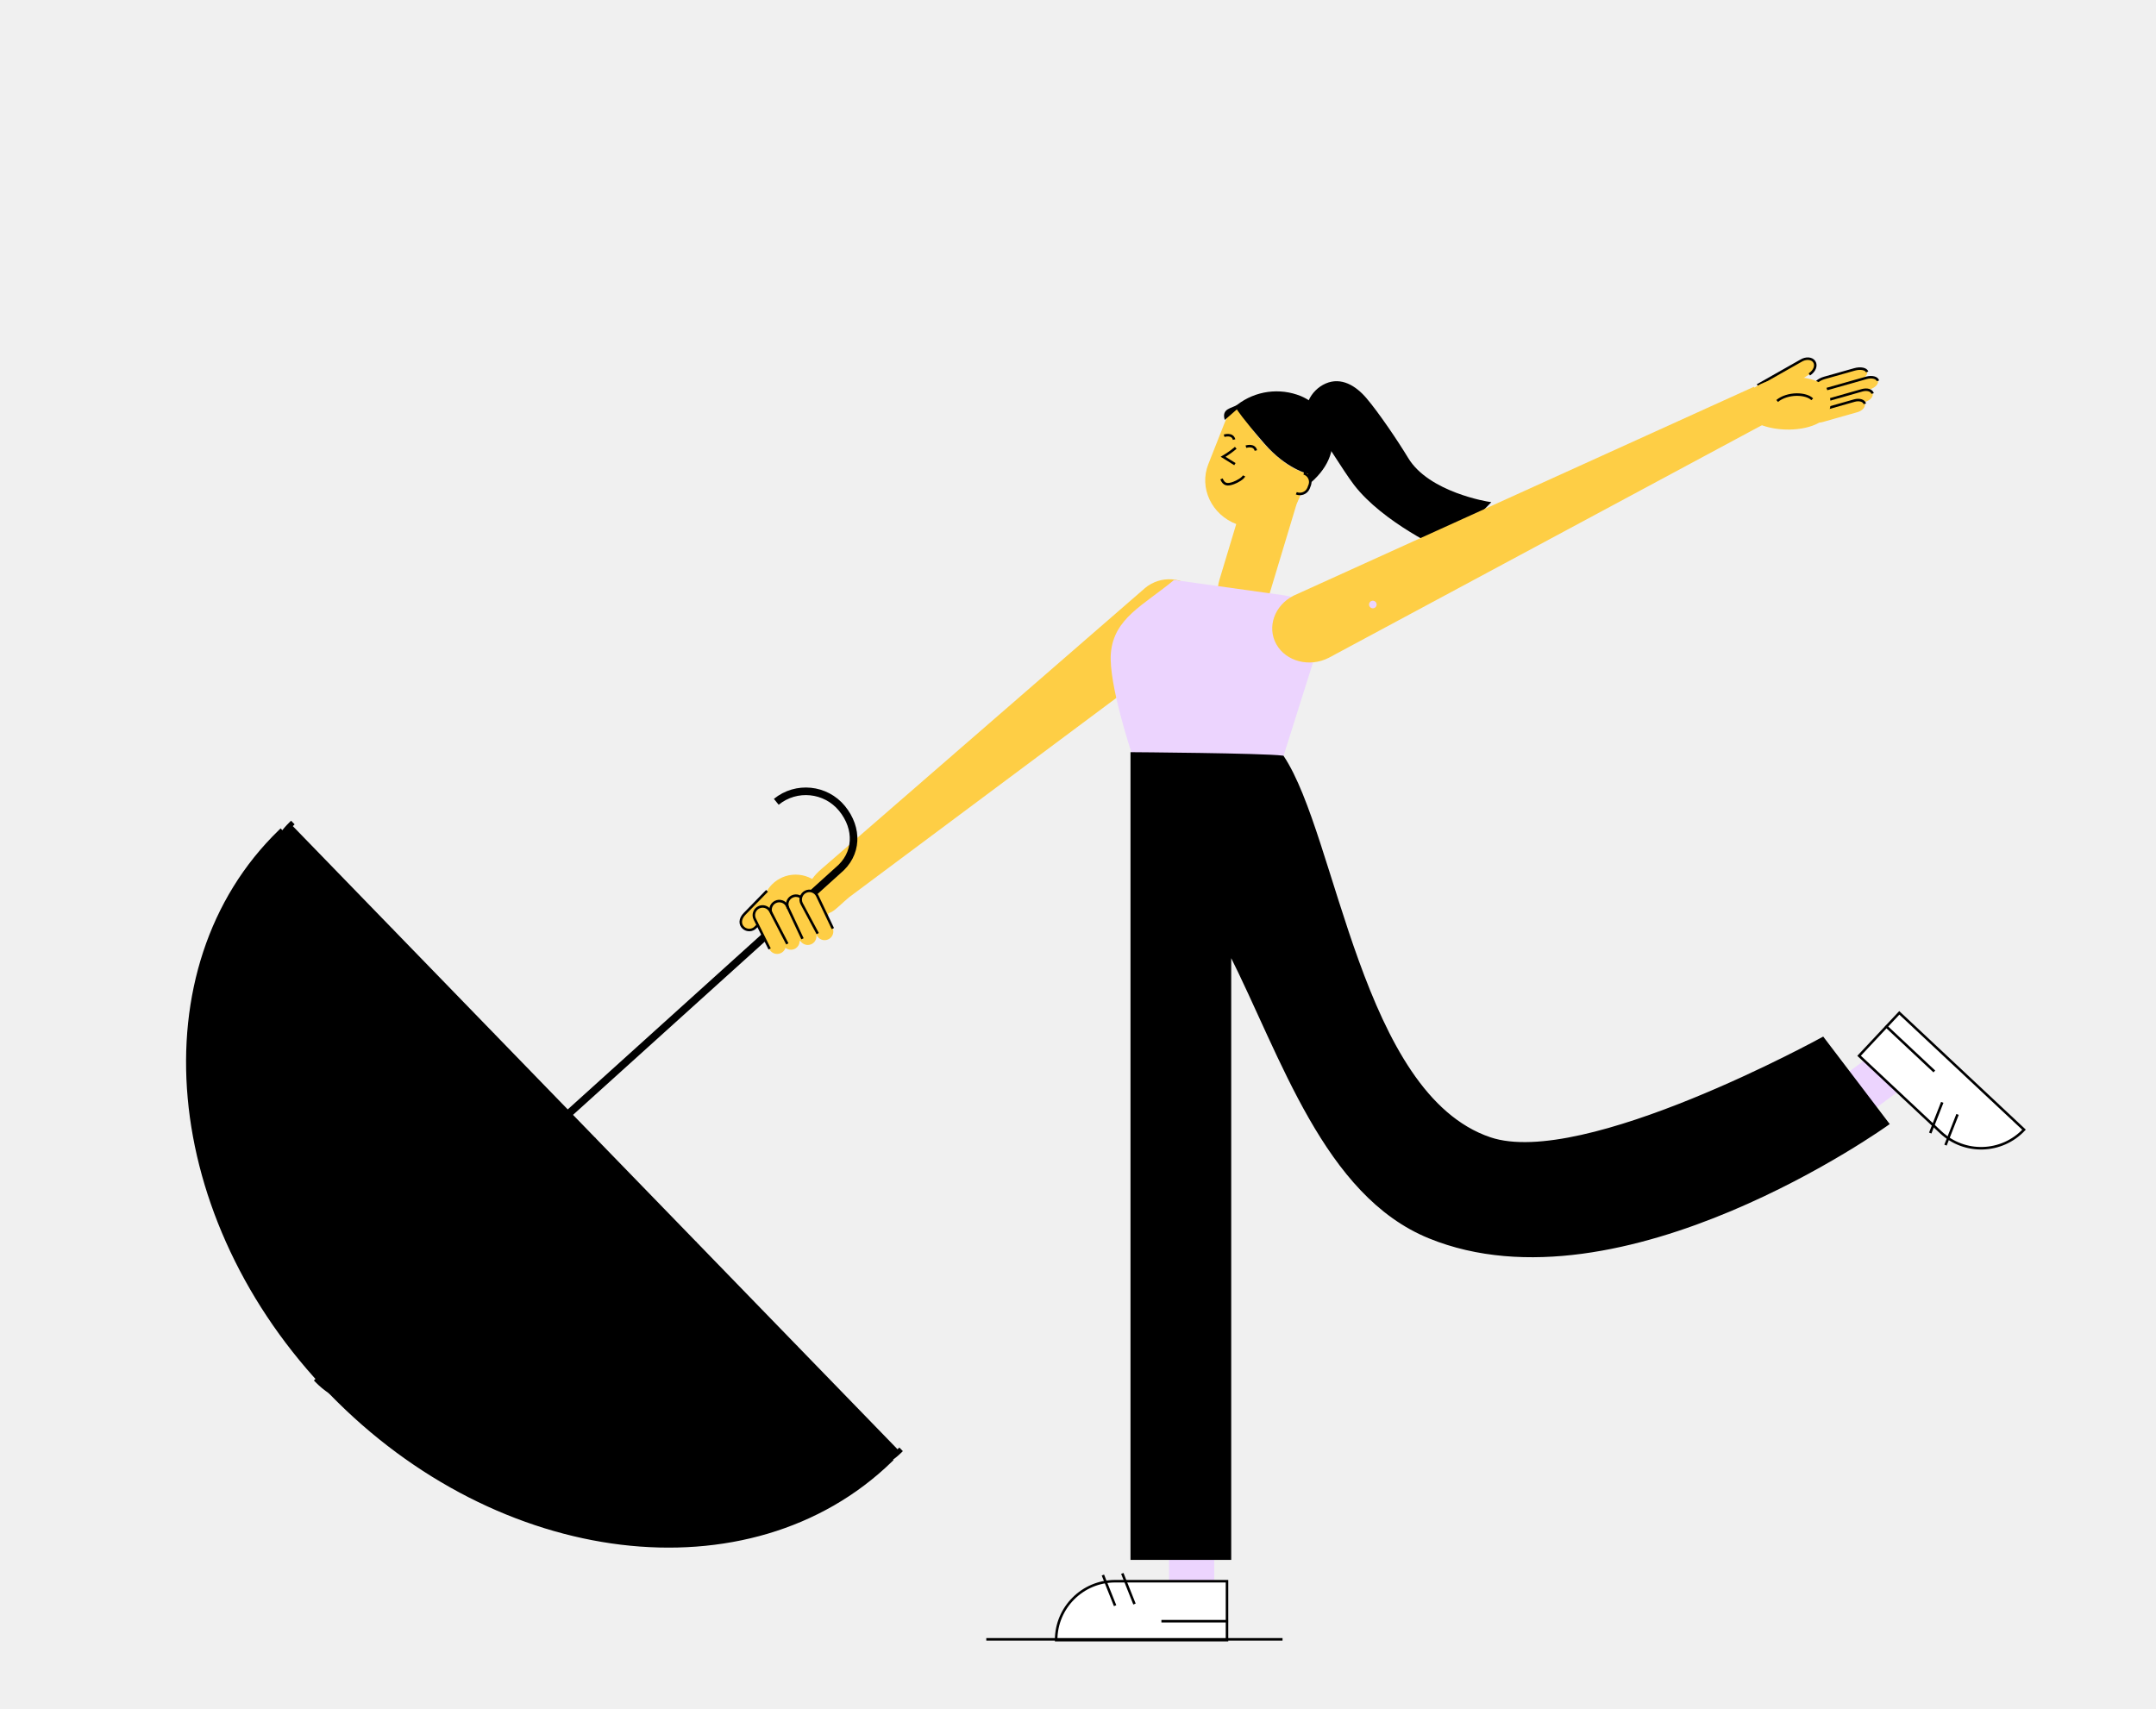
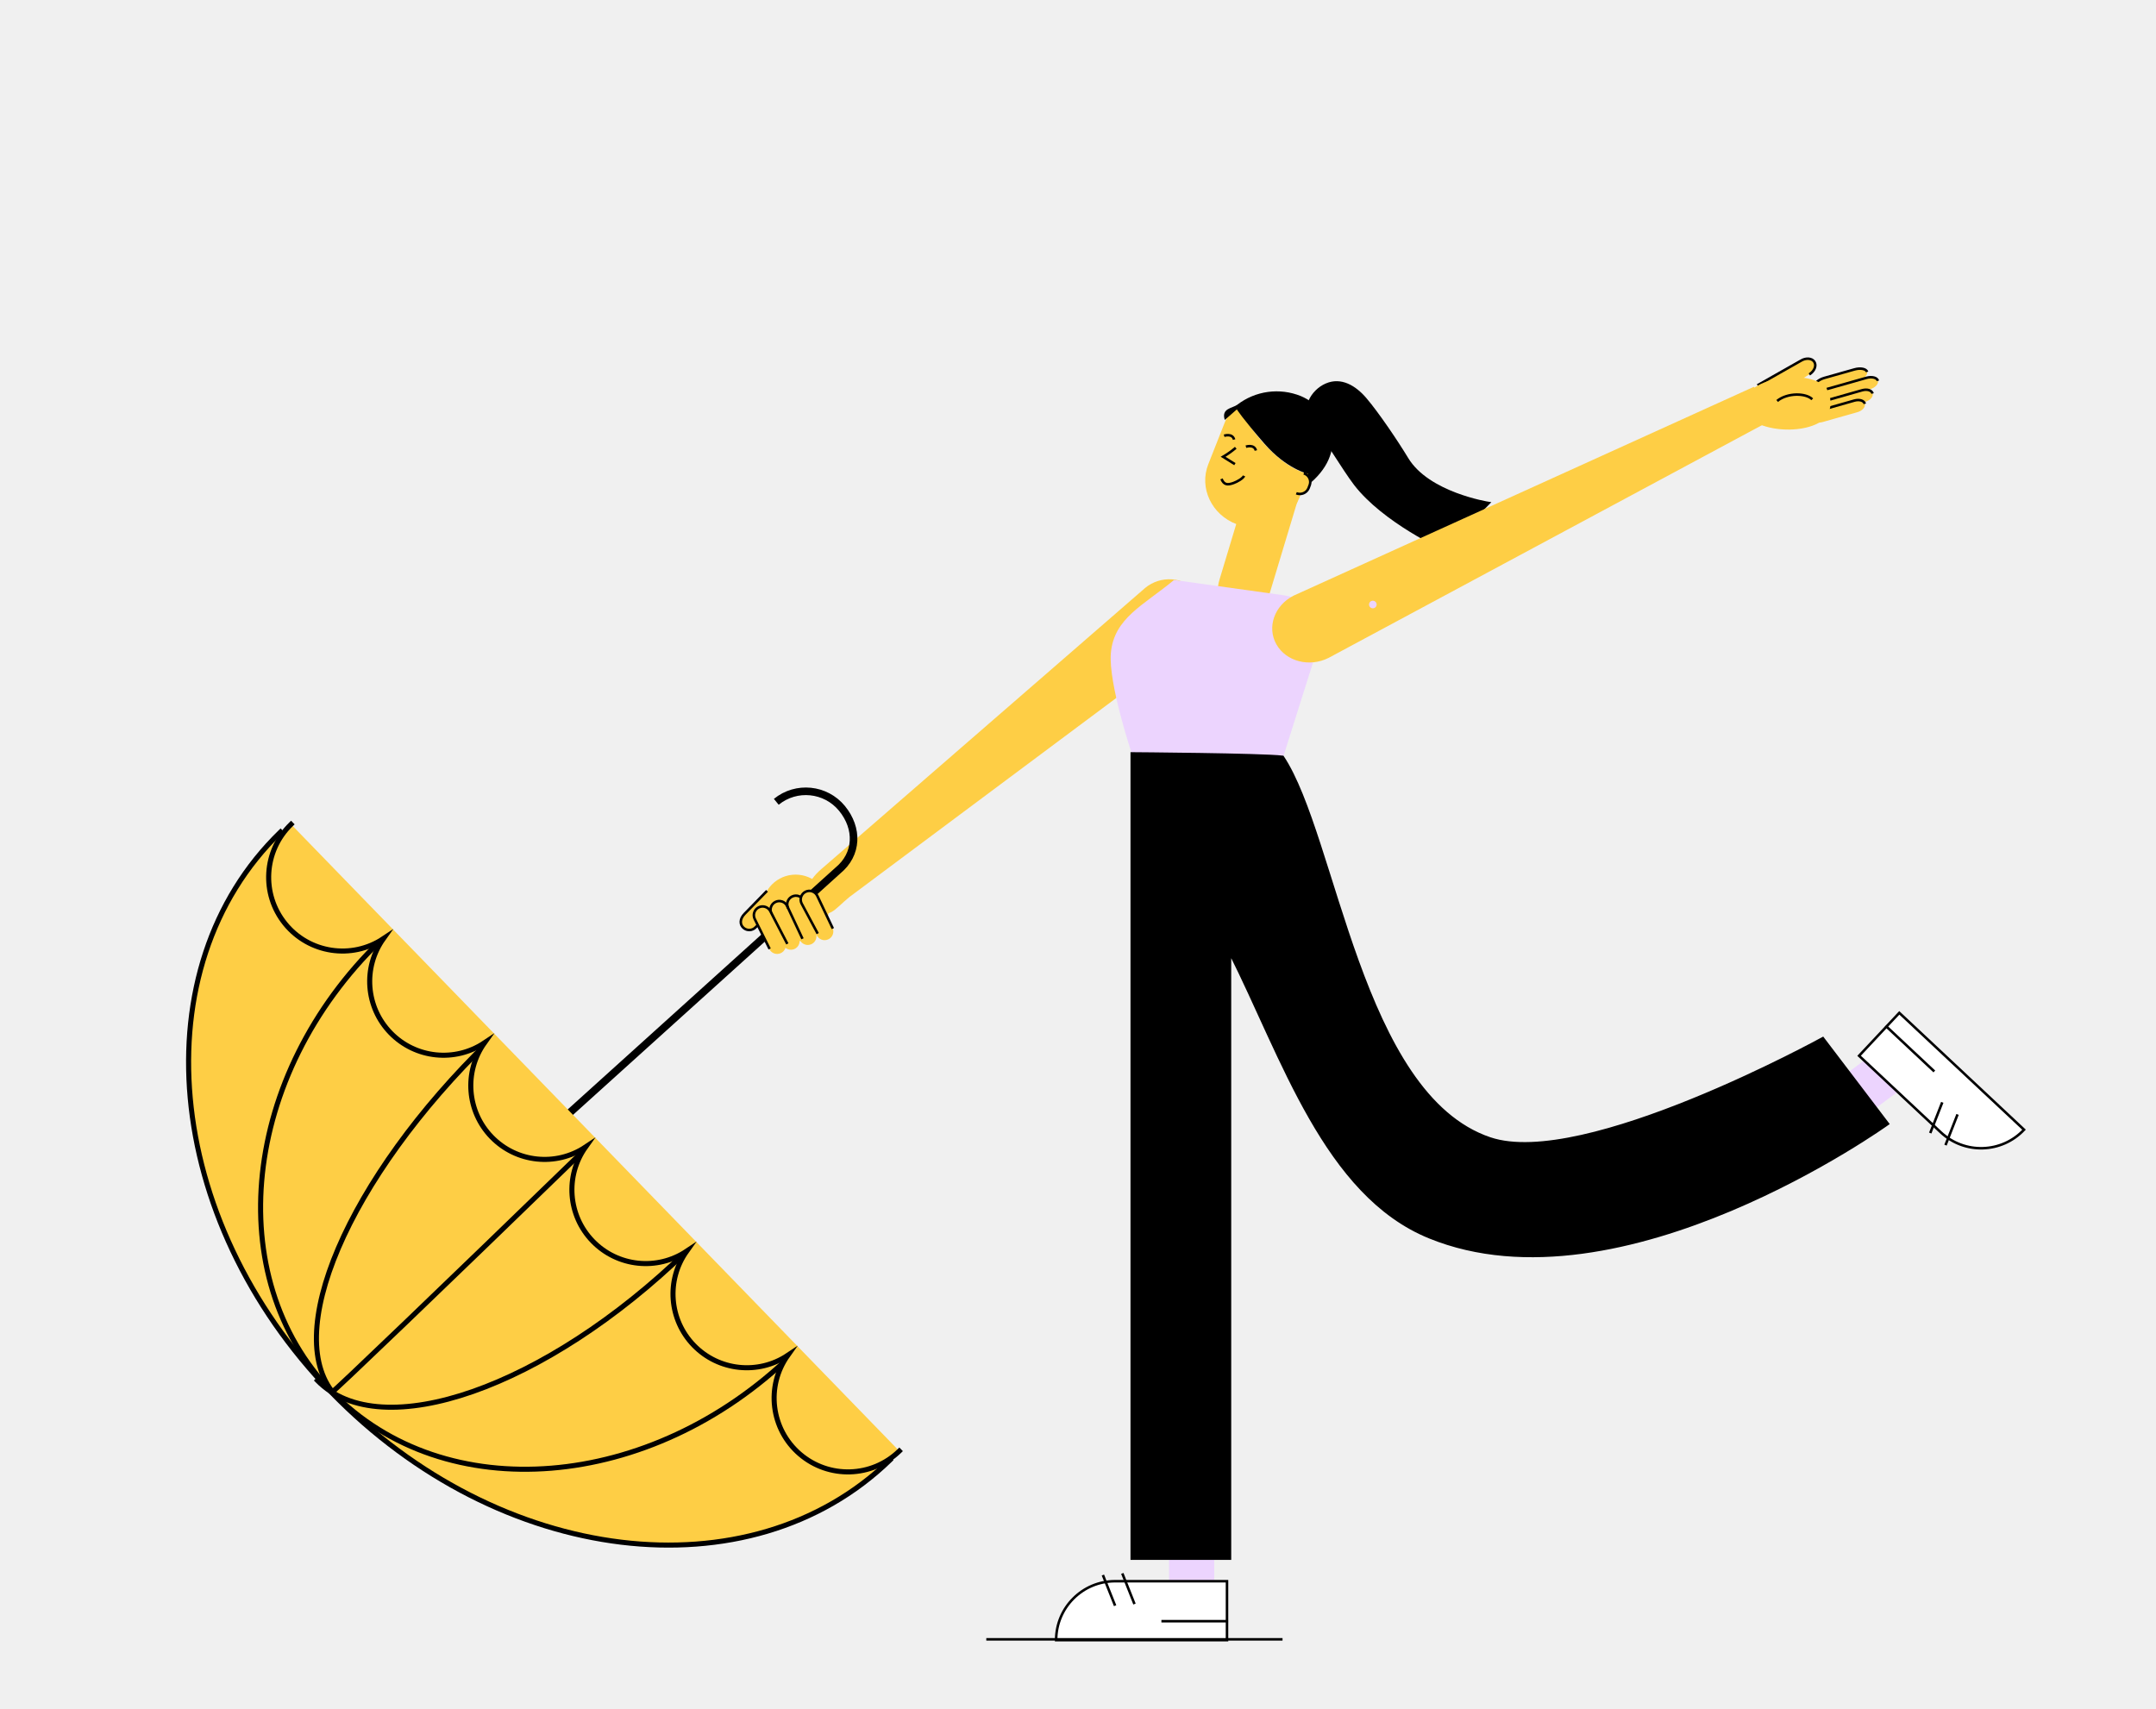
<svg xmlns="http://www.w3.org/2000/svg" id="illustration-woman" viewBox="0 0 853 676" aria-hidden="true">
  <defs>
    <style>
-       .iw-skin,.iw-accent-stroke{fill:#fece45;}
+       .iw-skin,.iw-accent-stroke,.iw-umbrella-fill{fill:#fece45;}
      .iw-lilac{fill:#ecd4fe;}
      .iw-white{fill:#fff;}
      .iw-stroke,.iw-white,.iw-detail,.iw-accent-stroke,.iw-body,.iw-forearm,.iw-umbrella-fill,.iw-umbrella-stroke{stroke:#000;}
      .iw-white,.iw-detail,.iw-accent-stroke,.iw-body,.iw-forearm,.iw-umbrella-fill,.iw-umbrella-stroke{stroke-miterlimit:10;}
      .iw-detail,.iw-forearm,.iw-umbrella-stroke{fill:none;}
      .iw-forearm{stroke-width:3px;}
      .iw-hair,.iw-umbrella-fill,.iw-umbrella-stroke{stroke-linecap:square;}
      .iw-umbrella-fill,.iw-umbrella-stroke{stroke-width:2px;}
      .iw-hair{stroke-linejoin:round;}
    </style>
  </defs>
  <g id="woman-root">
    <path id="hair-clip" class="iw-skin" d="M504.33,190s12-1.56,9.91,5.28l-12,39.8c-2.06,6.84-8.17,11.11-13.63,9.54h0c-5.46-1.58-8.21-8.39-6.14-15.23l12-39.81C496.53,182.74,498.86,188.42,504.33,190Z" />
    <rect id="sock-right" data-motion="leg-right" class="iw-lilac" x="716.34" y="424.89" width="34.19" height="17.87" transform="translate(-114.15 521.77) rotate(-36.53)" />
    <rect id="sock-left" data-motion="leg-left" class="iw-lilac" x="454.37" y="605.48" width="34.19" height="17.87" transform="translate(-142.95 1085.89) rotate(-90)" />
    <path id="shoe-left" data-motion="leg-left" class="iw-white" d="M441.16,625.69h44.29a0,0,0,0,1,0,0V649a0,0,0,0,1,0,0H417.85a0,0,0,0,1,0,0v0A23.31,23.31,0,0,1,441.16,625.69Z" />
    <path id="sleeve-left" class="iw-skin" d="M336,355,472,253.55A13.47,13.47,0,0,0,473.6,234h0a15,15,0,0,0-20.52-1.36L326,343c-6.1,5-8.83,10-3.6,15.78h0C327.63,364.57,329.9,360,336,355Z" />
    <path id="top" class="iw-lilac" d="M507.62,299.71l-59.85-1.57s-9.27-27.64-8.27-39.64c1.16-13.95,13-19,25-29l43.77,6.1c9.85,1.49,16.13,11,13.26,20.06Z" />
    <path id="face" class="iw-skin" d="M517.93,187.23c-1.52,3.83-3.18,8.07-3.86,9.8-3.73,9.45-14.81,14.12-24.75,10.42s-15-14.36-11.25-23.81c1.17-3,5.29-13.43,6.47-16.4a17.66,17.66,0,0,1,4.74-6.79C503,184.15,516.41,187.83,517.93,187.23Z" />
    <path id="face-line-1" class="iw-detail" d="M492.2,188.31c-.44,1-2.62,2.25-4.11,2.8-2.47.9-3.83.76-4.82-1.61" />
    <path id="face-line-2" class="iw-accent-stroke" d="M488.91,177.2a35,35,0,0,1-5,3.55l4.67,2.91" />
    <path id="arm-upper-right" class="iw-body" d="M571.29,217.22,589,199.06s-23.92-3.68-32.3-17.59c-3.91-6.48-11.57-17.87-16.53-23.67-4.1-4.78-9.62-8.11-15.44-5.6h0c-5.82,2.5-9.7,9.87-5.65,14.68,5.08,6,12.39,18.62,17,24.66C547.53,206.46,571.29,217.22,571.29,217.22Z" />
    <path id="face-line-3" class="iw-detail" d="M492.94,176.76s3.27-1.09,3.94,1.51" />
    <path id="face-line-4" class="iw-detail" d="M484.32,172.43s3.26-1.09,3.94,1.51" />
    <circle id="hand-left" data-motion="arm-left" class="iw-skin" cx="314.78" cy="359.28" r="13.19" />
    <path id="hand-left-glove" data-motion="arm-left" class="iw-lilac" d="M303,352.25l-8.44,9.3c-2,2.07-1.91,4.25-.5,5.53h0a3.46,3.46,0,0,0,4.88-.23l3-3C301.18,362,302.37,355.58,303,352.25Z" />
    <path id="body" class="iw-body" d="M721.2,410.82S626.52,463,589.5,450.5c-51.31-17.34-61-119.38-82-151-8-1-59.73-1.36-59.73-1.36V616.75h38.85V377c20.81,41.35,37.64,95.73,78.88,112.55,76,31,181.44-44.86,181.44-44.86Z" />
    <path id="forearm-left" data-motion="arm-left" class="iw-forearm" d="M307.13,317.28a18.51,18.51,0,0,1,26,2.61c6.47,7.91,6.25,18.14-1.66,24.61L184.38,477.37" />
    <path id="finger-left-1" data-motion="arm-left" class="iw-skin" d="M308.25,367.73l-3.05-6.2a3.45,3.45,0,0,1,1.58-4.62h0a3.45,3.45,0,0,1,4.63,1.57l5.53,11.28" />
    <path id="finger-left-2" data-motion="arm-left" class="iw-skin" d="M314.85,365.59l-3.05-6.2a3.45,3.45,0,0,1,1.58-4.62h0a3.45,3.45,0,0,1,4.62,1.58l5.54,11.27" />
    <path id="finger-left-3" data-motion="arm-left" class="iw-lilac" d="M320.22,363.73l-3-6.2a3.45,3.45,0,0,1,1.58-4.62h0a3.45,3.45,0,0,1,4.62,1.58l5.53,11.27" />
    <path id="finger-left-4" data-motion="arm-left" class="iw-accent-stroke" d="M302,363.87l-3,3a3.44,3.44,0,0,1-4.87.26h0c-1.42-1.27-1.54-3.46.48-5.53l8.86-9.09" />
    <line id="shoe-left-lace-1" data-motion="leg-left" class="iw-white" x1="436.35" y1="623.25" x2="441.18" y2="635.37" />
    <line id="shoe-left-lace-2" data-motion="leg-left" class="iw-white" x1="444.03" y1="622.61" x2="448.85" y2="634.73" />
    <line id="shoe-left-lace-3" data-motion="leg-left" class="iw-white" x1="485.88" y1="641.51" x2="459.5" y2="641.51" />
    <path id="shoe-right" data-motion="leg-right" class="iw-white" d="M757.69,420.73H802a0,0,0,0,1,0,0V444a0,0,0,0,1,0,0H734.38a0,0,0,0,1,0,0v0A23.31,23.31,0,0,1,757.69,420.73Z" transform="translate(1033.2 1273.12) rotate(-136.87)" />
    <line id="shoe-right-lace-1" data-motion="leg-right" class="iw-white" x1="769.72" y1="453.13" x2="774.48" y2="440.99" />
    <line id="shoe-right-lace-2" data-motion="leg-right" class="iw-white" x1="763.68" y1="448.35" x2="768.44" y2="436.2" />
    <line id="shoe-right-lace-3" data-motion="leg-right" class="iw-white" x1="746.06" y1="405.95" x2="765.3" y2="423.98" />
    <path id="umbrella-arc-1" data-motion="arm-left" class="iw-umbrella-fill" d="M352.09,577.76c-55.47,53.8-154.4,41.79-221-26.85S55.51,383,111,329.22" />
    <path id="umbrella-rib-1" data-motion="arm-left" class="iw-umbrella-stroke" d="M313.31,536c-55.85,54.18-137.31,60.8-181.95,14.79" />
    <path id="umbrella-rib-2" data-motion="arm-left" class="iw-umbrella-stroke" d="M271.6,495.14c-55.66,54-121,76.89-146,51.13" />
    <path id="umbrella-rib-3" data-motion="arm-left" class="iw-umbrella-stroke" d="M230.21,456c-54.31,52.69-98.57,95.16-98.85,94.87" />
    <path id="umbrella-rib-4" data-motion="arm-left" class="iw-umbrella-stroke" d="M193.53,411.87c-56,54.37-83,117.44-60.3,140.88" />
    <path id="umbrella-rib-5" data-motion="arm-left" class="iw-umbrella-stroke" d="M150.42,372.32c-54.69,53.06-63.23,133-19.06,178.51" />
    <path id="umbrella-arc-2" data-motion="arm-left" class="iw-umbrella-fill" d="M115.15,326.18a29.2,29.2,0,0,0,36.53,45.25,29.2,29.2,0,0,0,40,41.22,29.2,29.2,0,0,0,40,41.22,29.2,29.2,0,0,0,40,41.22,29.2,29.2,0,0,0,40,41.22,29.2,29.2,0,0,0,44.12,37.89" />
    <path id="hair" data-motion="hair" class="iw-hair" d="M484.58,166.17c-1.52-4.64,3.09-4.63,4.92-6a25.52,25.52,0,0,1,25.2-3.43c12.47,5.32,19.43,22.32,2.27,35.59l.53-4.84s-8.52-1.89-17.26-11.95S489.35,162,489.35,162Z" />
    <path id="face-line-5" class="iw-accent-stroke" d="M512.87,195.19a3.73,3.73,0,0,0,4.82-1.95l.54-1.43a3.58,3.58,0,0,0-2.4-4.52" />
    <path id="forearm-right" data-motion="arm-right" class="iw-skin" d="M525.68,260.31,705,164c-1-5-7.09-5.95-11.12-10.93l-182.1,82.64c-7.58,3.85-10.62,12.47-6.78,19.27h0C508.83,261.77,518.09,264.16,525.68,260.31Z" />
    <ellipse id="banner-tip" data-motion="arm-right" class="iw-skin" cx="706.33" cy="152.3" rx="5.32" ry="5.22" transform="translate(260.21 720.7) rotate(-64.04)" />
    <path id="banner-stripe-1" data-motion="arm-right" class="iw-skin" d="M700.6,154h0c-1-1.48-.08-3.71,1.95-5l9.88-6.22c2-1.27,4.43-1.11,5.37.37h0c1,1.48.08,3.71-1.95,5L706,154.36C704,155.63,701.54,155.47,700.6,154Z" />
    <path id="banner-stripe-2" data-motion="arm-right" class="iw-skin" d="M718,153.08h0c-.33-1.27,1.38-2.85,3.81-3.54l11.89-3.36c2.43-.69,4.67-.21,5,1h0c.32,1.27-1.38,2.86-3.82,3.54L723,154.13C720.53,154.82,718.29,154.35,718,153.08Z" />
    <path id="banner-stripe-3" data-motion="arm-right" class="iw-skin" d="M720.15,157.16h0c-.33-1.27,1.13-2.79,3.27-3.39l15.09-4.28c2.14-.6,4.14-.06,4.47,1.2h0c.33,1.27-1.14,2.79-3.27,3.39l-15.1,4.28C722.48,159,720.48,158.42,720.15,157.16Z" />
    <path id="banner-stripe-4" data-motion="arm-right" class="iw-skin" d="M720.09,161.62h0c-.33-1.27,1-2.74,2.93-3.29l13.74-3.9c2-.55,3.79,0,4.13,1.29h0c.33,1.27-1,2.74-2.93,3.3l-13.74,3.89C722.27,163.47,720.42,162.89,720.09,161.62Z" />
    <path id="banner-stripe-5" data-motion="arm-right" class="iw-skin" d="M717,165.7h0c-.33-1.26,1-2.74,2.93-3.29l13.74-3.9c2-.55,3.8,0,4.13,1.29h0c.33,1.27-1,2.75-2.93,3.3L721.12,167C719.17,167.55,717.32,167,717,165.7Z" />
    <path id="banner-line-1" data-motion="arm-right" class="iw-accent-stroke" d="M695.33,152.48l17.1-9.69c2-1.27,4.43-1.11,5.37.37h0c1,1.48.08,3.71-1.95,5" />
    <path id="banner-line-2" data-motion="arm-right" class="iw-accent-stroke" d="M718,153.08c-.33-1.27,1.38-2.85,3.81-3.54l11.89-3.36c2.43-.69,4.67-.21,5,1h0" />
    <path id="banner-line-3" data-motion="arm-right" class="iw-accent-stroke" d="M722.78,153.94l15.6-4.41c2.21-.63,4.27-.1,4.6,1.16h0" />
    <path id="banner-line-4" data-motion="arm-right" class="iw-accent-stroke" d="M723,158.33l13.74-3.9c2-.55,3.79,0,4.13,1.29h0" />
    <path id="banner-line-5" data-motion="arm-right" class="iw-accent-stroke" d="M717,165.7h0c-.33-1.26,1-2.74,2.93-3.29l13.74-3.9c2-.55,3.8,0,4.13,1.29h0" />
    <path id="banner-knot" data-motion="arm-right" class="iw-skin" d="M696.16,167.9a8.43,8.43,0,0,1-.81-15.27c6.55-3.73,17.06-4.52,23.49-1.76s7.57,12.6,1,16.33S702.58,170.65,696.16,167.9Z" />
    <path id="banner-line-6" data-motion="arm-right" class="iw-accent-stroke" d="M703.11,158.66c4.11-3.34,11.39-3.16,13.89-.66" />
    <path id="finger-left-5" data-motion="arm-left" class="iw-skin" d="M326.59,360.87l2.82,6.3a3.46,3.46,0,0,1-1.75,4.56h0A3.45,3.45,0,0,1,323.1,370L318,358.52" />
    <path id="finger-left-6" data-motion="arm-left" class="iw-skin" d="M319.92,362.76l2.81,6.31a3.45,3.45,0,0,1-1.74,4.56h0a3.46,3.46,0,0,1-4.56-1.75l-5.12-11.47" />
    <path id="finger-left-7" data-motion="arm-left" class="iw-skin" d="M313.25,364.65l2.81,6.31a3.45,3.45,0,0,1-1.74,4.56h0a3.45,3.45,0,0,1-4.56-1.75l-5.12-11.46" />
    <path id="finger-left-8" data-motion="arm-left" class="iw-detail" d="M308.25,367.73l-3.05-6.2a3.45,3.45,0,0,1,1.58-4.62h0a3.45,3.45,0,0,1,4.63,1.57l6.09,13" />
    <path id="finger-left-9" data-motion="arm-left" class="iw-detail" d="M311.8,359.39a3.45,3.45,0,0,1,1.58-4.62h0a3.45,3.45,0,0,1,4.62,1.58l2.5,6.15" />
    <path id="finger-left-10" data-motion="arm-left" class="iw-accent-stroke" d="M323.52,369.44l-6.38-11.93a3.45,3.45,0,0,1,1.56-4.63h0a3.45,3.45,0,0,1,4.63,1.56l6.18,13" />
    <path id="finger-left-11" data-motion="arm-left" class="iw-skin" d="M307.81,366.31l2.81,6.31a3.45,3.45,0,0,1-1.74,4.56h0a3.44,3.44,0,0,1-4.56-1.75L299.2,364" />
    <path id="finger-left-12" data-motion="arm-left" class="iw-skin" d="M301.65,369.86l-3-6.2a3.45,3.45,0,0,1,1.58-4.62h0a3.45,3.45,0,0,1,4.62,1.58l5.53,11.27" />
    <path id="finger-left-13" data-motion="arm-left" class="iw-detail" d="M304.5,375.5l-5.89-11.84a3.45,3.45,0,0,1,1.58-4.62h0a3.45,3.45,0,0,1,4.62,1.58l6.69,12.88" />
    <path id="dress-dot" class="iw-lilac" d="M543.15,240.71a1.5,1.5,0,0,0,0-3,1.5,1.5,0,0,0,0,3Z" />
    <line id="ground" class="iw-detail" x1="390.22" y1="648.69" x2="507.42" y2="648.69" />
  </g>
</svg>
